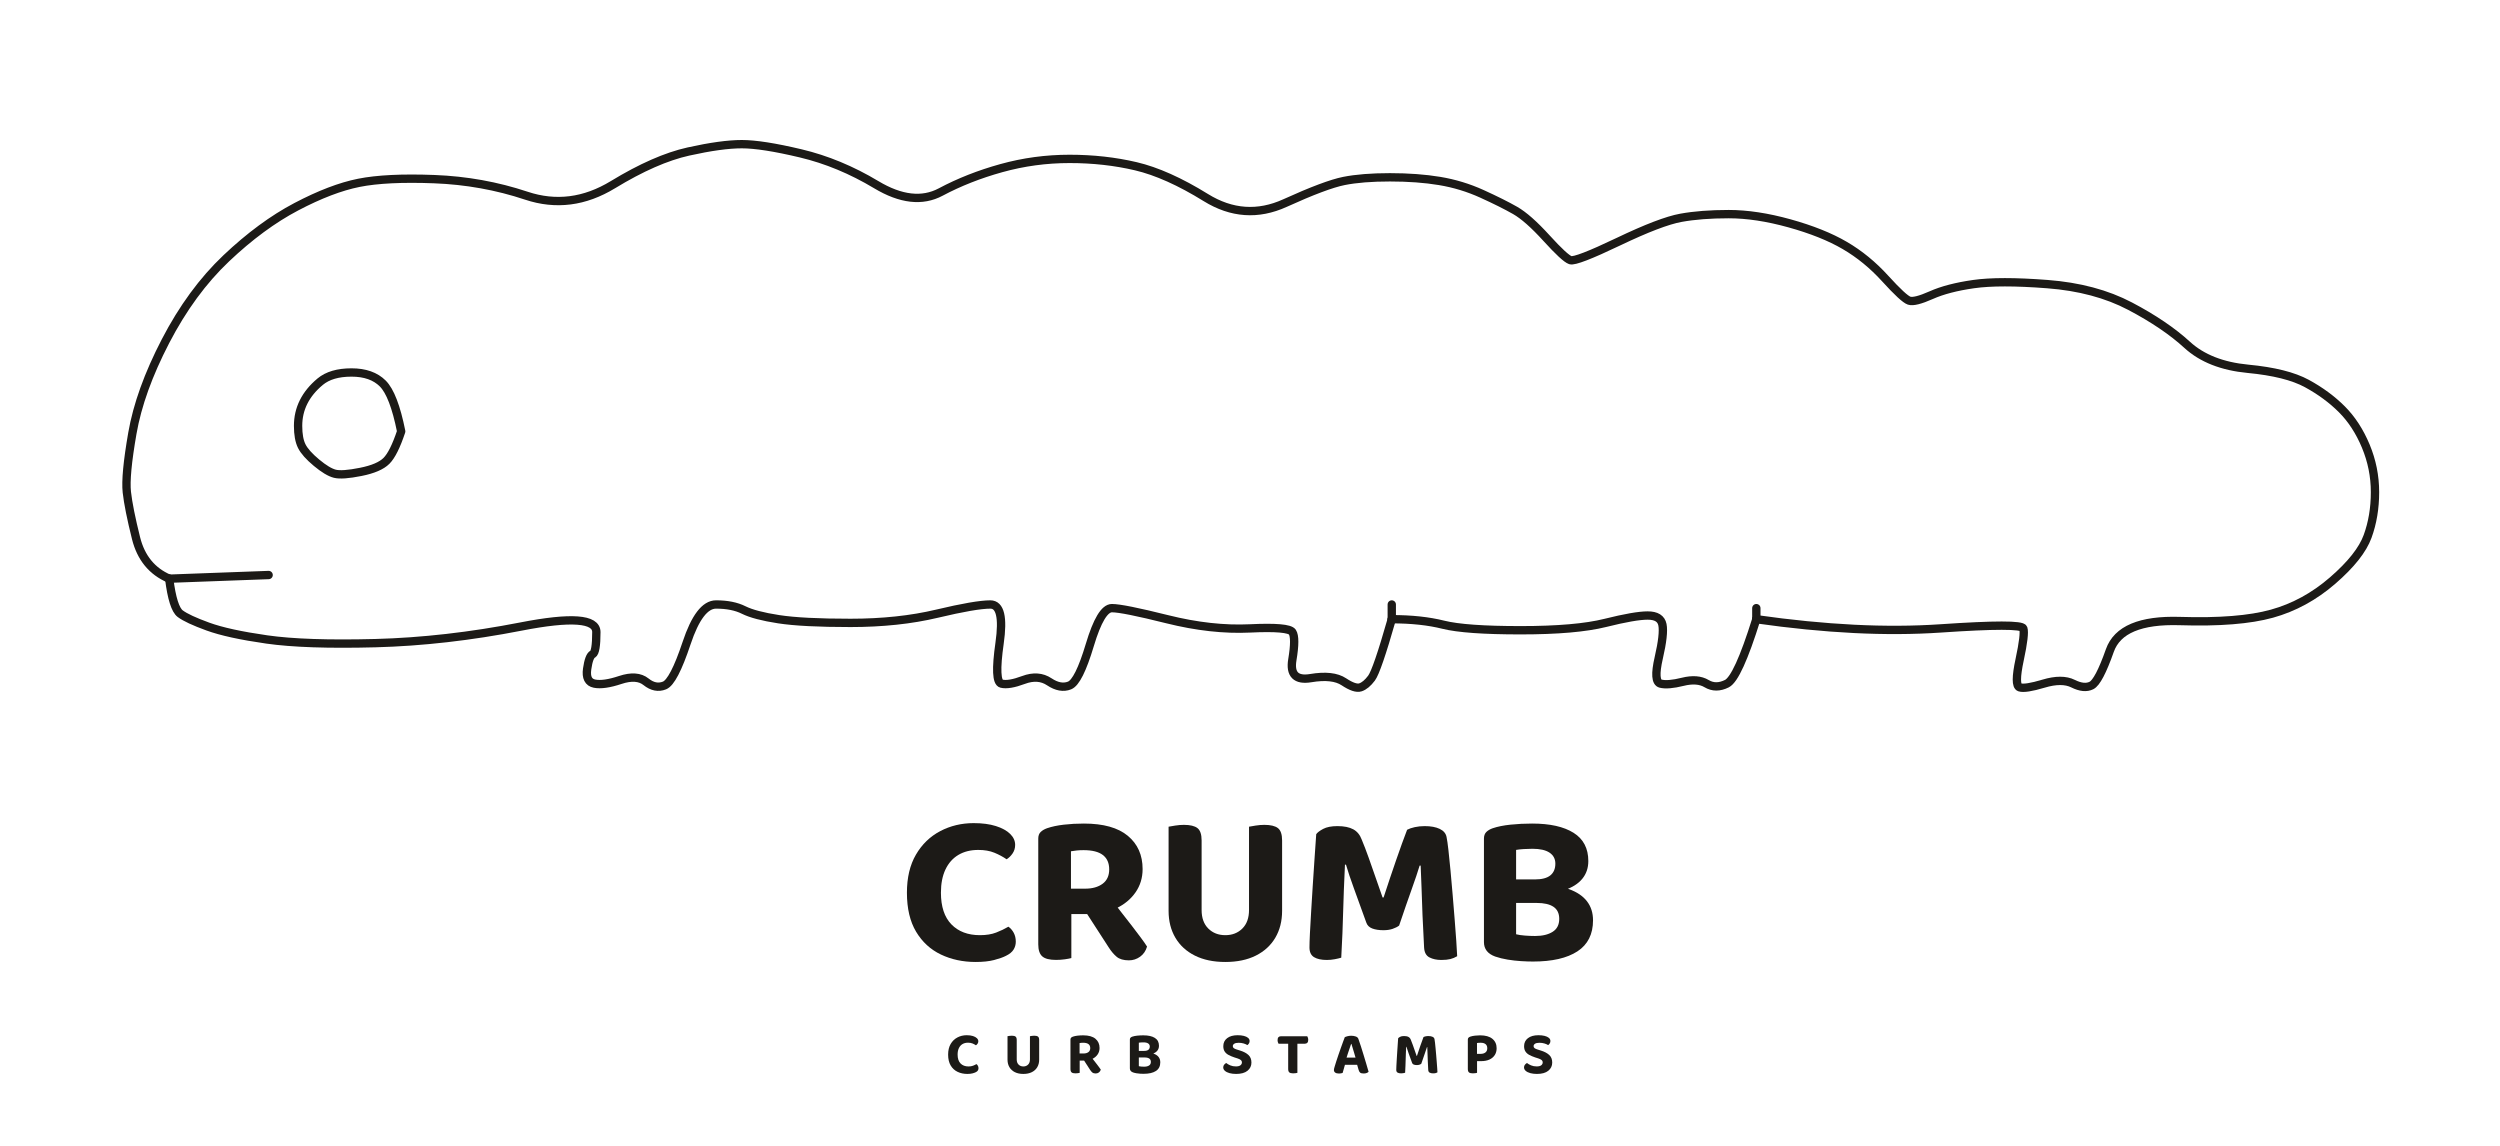
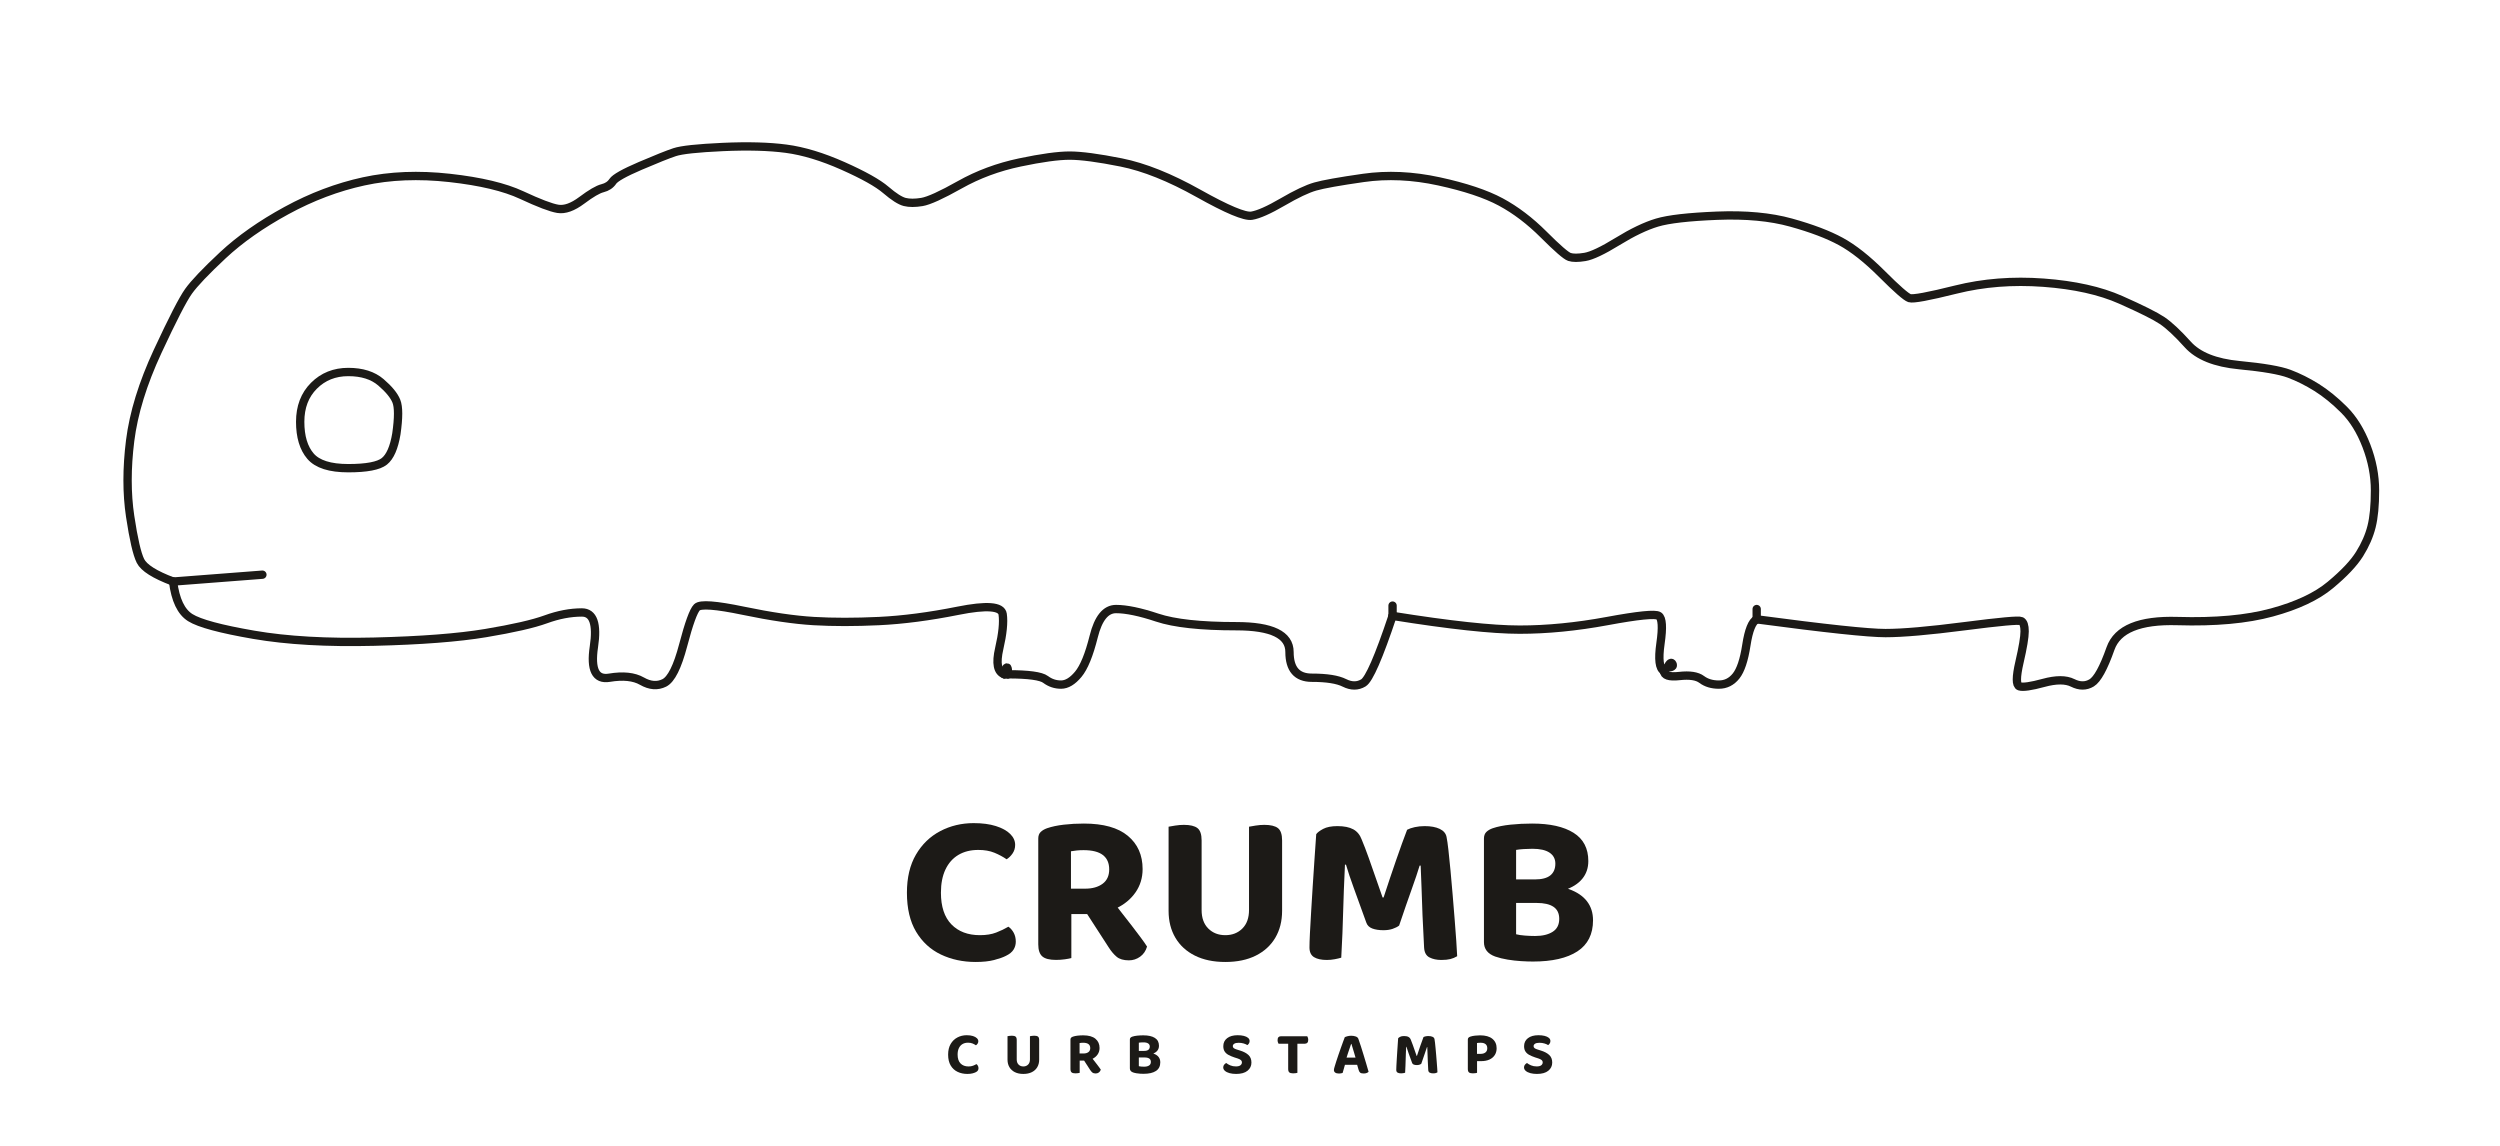
<svg xmlns="http://www.w3.org/2000/svg" viewBox="0 0 1200 550">
  <g fill="none">
    <g fill="none" stroke="#1c1a17" stroke-width="4" stroke-linecap="round" stroke-linejoin="round">
-       <path d="M 128.94 276.01 L 81.21 277.77" />
-       <path d="M 668.05 297.22 L 668.05 290.15" />
-       <path d="M 668.05 297.22 Q 682.19 297.22 692.80 299.87 Q 703.40 302.52 729.92 302.52 Q 756.43 302.52 770.57 298.99 Q 784.71 295.45 790.90 295.45 Q 797.09 295.45 797.97 299.87 Q 798.85 304.29 796.20 315.78 Q 793.55 327.27 797.09 328.15 Q 800.62 329.03 807.69 327.27 Q 814.76 325.50 819.18 328.15 Q 823.60 330.80 828.90 328.15 Q 834.21 325.50 843.04 297.22" />
-       <path d="M 668.05 297.22 Q 660.98 321.96 658.33 325.50 Q 655.68 329.03 653.03 329.92 Q 650.38 330.80 645.07 327.27 Q 639.77 323.73 629.17 325.50 Q 618.56 327.27 620.33 316.66 Q 622.09 306.06 620.33 303.40 Q 618.56 300.75 600.00 301.64 Q 581.44 302.52 560.23 297.22 Q 539.02 291.91 533.72 291.91 Q 528.41 291.91 523.11 309.59 Q 517.81 327.27 513.39 329.03 Q 508.97 330.80 503.67 327.27 Q 498.36 323.73 491.29 326.38 Q 484.22 329.03 480.69 328.15 Q 477.15 327.27 479.80 308.71 Q 482.45 290.15 475.38 290.15 Q 468.31 290.15 449.75 294.57 Q 431.19 298.99 408.22 298.99 Q 385.24 298.99 373.75 297.22 Q 362.26 295.45 356.96 292.80 Q 351.65 290.15 343.70 290.15 Q 335.74 290.15 329.56 308.71 Q 323.37 327.27 318.95 329.03 Q 314.53 330.80 310.11 327.27 Q 305.70 323.73 297.74 326.38 Q 289.79 329.03 285.37 328.15 Q 280.95 327.27 281.83 321.08 Q 282.72 314.89 284.48 314.01 Q 286.25 313.13 286.25 303.40 Q 286.25 293.68 250.02 300.75 Q 213.78 307.82 180.20 308.71 Q 146.61 309.59 128.05 306.94 Q 109.49 304.29 99.77 300.75 Q 90.05 297.22 86.51 294.57 Q 82.98 291.91 81.21 277.77" />
-       <path d="M 843.04 297.22 L 843.04 291.91" />
-       <path d="M 843.04 297.22 Q 892.54 304.29 931.42 301.64 Q 970.31 298.99 971.19 301.64 Q 972.08 304.29 969.43 316.66 Q 966.78 329.03 969.43 329.92 Q 972.08 330.80 980.92 328.15 Q 989.75 325.50 995.06 328.15 Q 1000.36 330.80 1003.90 329.03 Q 1007.43 327.27 1012.73 312.24 Q 1018.04 297.22 1046.32 298.10 Q 1074.60 298.99 1090.51 294.57 Q 1106.42 290.15 1119.67 278.66 Q 1132.93 267.17 1136.46 257.45 Q 1140.00 247.73 1140.00 236.24 Q 1140.00 224.75 1135.58 214.14 Q 1131.16 203.54 1124.09 196.46 Q 1117.02 189.39 1107.30 184.09 Q 1097.58 178.79 1079.02 177.02 Q 1060.46 175.25 1049.85 165.53 Q 1039.25 155.81 1022.45 146.97 Q 1005.66 138.13 982.68 136.37 Q 959.71 134.60 947.33 136.37 Q 934.96 138.13 927.00 141.67 Q 919.05 145.20 916.40 144.32 Q 913.75 143.44 904.91 133.72 Q 896.07 123.99 885.47 117.81 Q 874.86 111.62 858.95 107.20 Q 843.04 102.78 829.79 102.78 Q 816.53 102.78 806.81 104.55 Q 797.09 106.32 776.76 116.04 Q 756.43 125.76 753.78 124.88 Q 751.13 123.99 742.29 114.27 Q 733.45 104.55 727.27 101.01 Q 721.08 97.48 711.36 93.06 Q 701.64 88.64 691.03 86.87 Q 680.43 85.11 667.17 85.11 Q 653.91 85.11 645.07 86.87 Q 636.24 88.64 616.79 97.48 Q 597.35 106.32 578.79 94.83 Q 560.23 83.34 545.20 79.80 Q 530.18 76.27 513.39 76.27 Q 496.60 76.27 480.69 80.69 Q 464.78 85.11 451.52 92.18 Q 438.27 99.25 420.59 88.64 Q 402.91 78.04 384.35 73.62 Q 365.79 69.20 356.07 69.20 Q 346.35 69.20 330.44 72.73 Q 314.53 76.27 294.21 88.64 Q 273.88 101.01 252.67 93.94 Q 231.46 86.87 208.48 85.99 Q 185.50 85.11 172.24 87.76 Q 158.99 90.41 142.19 99.25 Q 125.40 108.09 108.61 123.99 Q 91.82 139.90 79.44 163.76 Q 67.07 187.63 63.54 207.95 Q 60.00 228.28 60.88 236.24 Q 61.77 244.19 65.30 258.33 Q 68.84 272.47 81.21 277.77" />
-       <path d="M 192.57 207.07 Q 189.03 189.39 183.73 184.09 Q 178.43 178.79 168.71 178.79 Q 158.99 178.79 153.68 183.21 Q 148.38 187.63 145.73 192.93 Q 143.08 198.23 143.08 204.42 Q 143.08 210.61 144.84 214.14 Q 146.61 217.68 151.91 222.09 Q 157.22 226.51 160.75 227.40 Q 164.29 228.28 173.13 226.51 Q 181.96 224.75 185.50 221.21 Q 189.03 217.68 192.57 207.07" />
+       <path d="M 125.95 275.85 L 83.08 279.15" />
+       <path d="M 483.76 323.66 L 483.76 322.02" />
+       <path d="M 483.76 323.66 L 482.11 323.66" />
+       <path d="M 483.76 323.66 Q 498.60 323.66 501.89 326.14 Q 505.19 328.61 509.31 328.61 Q 513.44 328.61 517.56 323.66 Q 521.68 318.72 524.98 305.53 Q 528.27 292.34 535.69 292.34 Q 543.11 292.34 555.48 296.46 Q 567.85 300.58 593.40 300.58 Q 618.96 300.58 618.96 312.95 Q 618.96 325.31 629.68 325.31 Q 640.40 325.31 645.34 327.79 Q 650.29 330.26 654.41 327.79 Q 658.53 325.31 668.43 295.63" />
+       <path d="M 798.69 322.02 Q 795.39 320.37 797.04 308.82 Q 798.69 297.28 796.21 295.63 Q 793.74 293.98 771.48 298.11 Q 749.22 302.23 729.44 302.23 Q 709.65 302.23 668.43 295.63" />
+       <path d="M 798.69 322.02 L 800.34 320.37" />
+       <path d="M 798.69 322.02 Q 798.69 325.31 806.11 324.49 Q 813.53 323.66 816.82 326.14 Q 820.12 328.61 825.07 328.61 Q 830.02 328.61 833.31 324.49 Q 836.61 320.37 838.26 309.65 Q 839.91 298.93 843.21 297.28" />
+       <path d="M 83.08 279.15 Q 69.89 274.20 67.42 269.25 Q 64.95 264.31 62.47 247.82 Q 60.00 231.33 62.47 211.54 Q 64.95 191.76 75.66 168.67 Q 86.38 145.59 90.50 139.82 Q 94.63 134.05 106.99 122.50 Q 119.36 110.96 137.50 101.07 Q 155.63 91.18 174.60 87.05 Q 193.56 82.93 215.82 85.40 Q 238.08 87.88 250.44 93.65 Q 262.81 99.42 267.76 100.24 Q 272.70 101.07 279.30 96.12 Q 285.89 91.18 289.19 90.35 Q 292.49 89.53 294.14 87.05 Q 295.79 84.58 307.33 79.63 Q 318.87 74.69 323.82 73.04 Q 328.76 71.39 346.90 70.56 Q 365.04 69.74 377.40 71.39 Q 389.77 73.04 404.61 79.63 Q 419.45 86.23 425.22 91.18 Q 430.99 96.12 434.29 96.95 Q 437.59 97.77 442.53 96.95 Q 447.48 96.12 460.67 88.70 Q 473.86 81.28 489.53 77.98 Q 505.19 74.69 513.44 74.69 Q 521.68 74.69 538.17 77.98 Q 554.66 81.28 575.27 92.82 Q 595.88 104.37 600.82 103.54 Q 605.77 102.72 615.66 96.95 Q 625.56 91.18 631.33 89.53 Q 637.10 87.88 654.41 85.40 Q 671.73 82.93 690.69 87.05 Q 709.65 91.18 720.37 96.95 Q 731.08 102.72 740.98 112.61 Q 750.87 122.50 753.34 123.33 Q 755.82 124.15 760.76 123.33 Q 765.71 122.50 776.43 115.91 Q 787.15 109.31 795.39 106.84 Q 803.63 104.37 824.24 103.54 Q 844.85 102.72 859.69 106.84 Q 874.53 110.96 883.60 115.91 Q 892.67 120.85 903.39 131.57 Q 914.11 142.29 916.58 143.11 Q 919.05 143.94 938.84 138.99 Q 958.63 134.05 980.89 135.69 Q 1003.15 137.34 1017.98 143.94 Q 1032.82 150.53 1037.77 153.83 Q 1042.72 157.13 1050.14 165.37 Q 1057.56 173.62 1074.87 175.27 Q 1092.18 176.92 1098.78 179.39 Q 1105.37 181.86 1111.97 185.98 Q 1118.56 190.11 1125.16 196.70 Q 1131.76 203.30 1135.88 214.02 Q 1140.00 224.73 1140.00 235.45 Q 1140.00 246.17 1138.35 252.76 Q 1136.70 259.36 1132.58 265.95 Q 1128.46 272.55 1118.56 280.79 Q 1108.67 289.04 1090.53 293.98 Q 1072.40 298.93 1045.19 298.11 Q 1017.98 297.28 1013.04 311.30 Q 1008.09 325.31 1003.97 327.79 Q 999.85 330.26 994.90 327.79 Q 989.95 325.31 980.89 327.79 Q 971.82 330.26 969.34 329.44 Q 966.87 328.61 969.34 317.89 Q 971.82 307.18 971.82 303.05 Q 971.82 298.93 970.17 298.11 Q 968.52 297.28 942.96 300.58 Q 917.40 303.88 905.04 303.88 Q 892.67 303.88 843.21 297.28" />
+       <path d="M 83.08 279.15 Q 84.73 292.34 91.33 296.46 Q 97.92 300.58 121.83 304.70 Q 145.74 308.82 179.54 308.00 Q 213.34 307.18 233.13 303.88 Q 252.92 300.58 261.98 297.28 Q 271.05 293.98 279.30 293.98 Q 287.54 293.98 285.07 310.47 Q 282.60 326.96 292.49 325.31 Q 302.38 323.66 308.15 326.96 Q 313.92 330.26 318.87 327.79 Q 323.82 325.31 327.94 309.65 Q 332.06 293.98 334.53 291.51 Q 337.01 289.04 356.79 293.16 Q 376.58 297.28 390.60 298.11 Q 404.61 298.93 421.92 298.11 Q 439.24 297.28 459.85 293.16 Q 480.46 289.04 481.28 294.81 Q 482.11 300.58 479.63 311.30 Q 477.16 322.02 482.11 323.66" />
+       <path d="M 843.21 297.28 L 843.21 292.34" />
+       <path d="M 668.43 290.69 L 668.43 295.63" />
+       <path d="M 482.11 323.66 L 482.11 322.02" />
+       <path d="M 483.76 322.02 L 482.11 322.02" />
+       <path d="M 483.76 322.02 Q 483.76 318.72 482.11 322.02" />
+       <path d="M 800.34 320.37 Q 801.98 317.07 802.81 318.72 Q 803.63 320.37 800.34 320.37" />
+       <path d="M 190.26 208.24 Q 191.91 196.70 190.26 192.58 Q 188.61 188.46 182.84 183.51 Q 177.07 178.56 167.18 178.56 Q 157.28 178.56 150.69 185.16 Q 144.09 191.76 144.09 202.47 Q 144.09 213.19 149.04 218.96 Q 153.98 224.73 167.18 224.73 Q 180.37 224.73 184.49 221.44 Q 188.61 218.14 190.26 208.24" />
    </g>
  </g>
  <g fill="#1c1a17">
    <path d="M487.272 405.554Q487.272 407.854 486.033 409.658Q484.793 411.461 483.175 412.455Q480.575 410.662 477.317 409.315Q474.06 407.967 469.58 407.967Q464.026 407.967 460.01 410.365Q455.993 412.763 453.82 417.35Q451.646 421.936 451.646 428.488Q451.646 438.514 456.674 443.697Q461.701 448.88 470.366 448.88Q474.905 448.88 478.131 447.636Q481.357 446.393 484.036 444.812Q485.629 445.939 486.605 447.782Q487.58 449.625 487.58 452.029Q487.58 454.097 486.494 455.836Q485.409 457.575 482.792 458.827Q480.795 459.859 477.188 460.803Q473.582 461.747 468.319 461.747Q459.134 461.747 451.64 458.174Q444.146 454.6 439.734 447.241Q435.322 439.882 435.322 428.488Q435.322 417.647 439.653 410.224Q443.983 402.8 451.295 398.95Q458.606 395.1 467.375 395.1Q473.569 395.1 478.016 396.506Q482.463 397.912 484.868 400.271Q487.272 402.629 487.272 405.554Z" />
    <path d="M514.063 426.558H520.885Q526.052 426.558 529.234 424.218Q532.417 421.878 532.417 417.302Q532.417 412.751 529.382 410.411Q526.347 408.071 520.111 408.071Q518.41 408.071 516.933 408.212Q515.456 408.354 514.063 408.612ZM522.308 438.767H498.367V402.53Q498.367 400.47 499.528 399.349Q500.688 398.228 502.589 397.55Q506.001 396.377 510.618 395.842Q515.236 395.308 520.265 395.308Q534.293 395.308 541.373 401.205Q548.453 407.101 548.453 417.144Q548.453 423.438 545.053 428.33Q541.652 433.222 535.784 435.995Q529.916 438.767 522.308 438.767ZM519.433 435.036 533.498 431.758Q535.936 435.003 538.503 438.243Q541.07 441.484 543.389 444.516Q545.708 447.549 547.601 450.078Q549.493 452.608 550.583 454.351Q549.693 457.462 547.262 459.214Q544.83 460.965 541.872 460.965Q538.049 460.965 535.996 459.251Q533.943 457.537 532.142 454.688ZM498.367 432.844H514.246V459.871Q513.227 460.158 511.159 460.458Q509.092 460.757 506.895 460.757Q502.236 460.757 500.301 459.07Q498.367 457.383 498.367 453.273Z" />
    <path d="M588.152 461.747Q579.641 461.747 573.536 458.69Q567.431 455.632 564.176 450.103Q560.921 444.575 560.921 437.212V430.343H576.775V436.8Q576.775 442.511 579.98 445.696Q583.185 448.88 588.152 448.88Q593.119 448.88 596.325 445.696Q599.53 442.511 599.53 436.8V430.343H615.409V437.212Q615.409 444.575 612.153 450.103Q608.898 455.632 602.793 458.69Q596.689 461.747 588.152 461.747ZM576.775 433.501H560.921V396.818Q561.994 396.61 564.114 396.271Q566.233 395.932 568.272 395.932Q572.773 395.932 574.774 397.488Q576.775 399.044 576.775 403.416ZM615.409 433.659H599.53V396.818Q600.603 396.61 602.723 396.271Q604.842 395.932 606.881 395.932Q611.382 395.932 613.395 397.488Q615.409 399.044 615.409 403.416Z" />
    <path d="M671.577 444.279Q670.375 445.195 668.467 445.848Q666.56 446.501 664.076 446.501Q660.832 446.501 658.662 445.665Q656.493 444.828 655.815 442.815Q652.279 432.985 649.87 426.396Q647.461 419.806 646.072 415.043H645.577Q645.265 421.578 645.059 427.034Q644.853 432.49 644.714 437.596Q644.574 442.703 644.369 448.042Q644.163 453.381 643.801 459.684Q642.623 460.05 640.726 460.416Q638.829 460.782 636.895 460.782Q632.947 460.782 630.747 459.438Q628.546 458.095 628.546 454.771Q628.546 452.495 628.766 447.971Q628.987 443.447 629.351 437.567Q629.715 431.687 630.116 425.16Q630.518 418.633 630.971 412.235Q631.425 405.837 631.787 400.408Q632.619 399.206 635.127 397.87Q637.636 396.535 641.983 396.535Q646.746 396.535 649.556 398.064Q652.366 399.593 653.618 402.991Q655.216 406.794 656.971 411.729Q658.727 416.665 660.457 421.68Q662.188 426.695 663.631 430.784H664.126Q667.122 421.578 670.144 412.848Q673.166 404.119 675.417 398.286Q676.827 397.529 679.073 397.032Q681.32 396.535 683.832 396.535Q688.279 396.535 691.067 397.868Q693.854 399.202 694.349 401.76Q694.765 403.765 695.245 408.029Q695.726 412.293 696.246 417.868Q696.766 423.442 697.273 429.509Q697.781 435.577 698.236 441.317Q698.692 447.058 699.016 451.682Q699.341 456.306 699.445 458.981Q697.877 459.921 696.165 460.352Q694.453 460.782 691.836 460.782Q688.537 460.782 686.156 459.567Q683.774 458.353 683.566 454.85Q683.1 446.659 682.805 439.321Q682.509 431.982 682.331 425.901Q682.152 419.819 681.919 415.488H681.424Q680.084 419.943 677.634 426.766Q675.184 433.588 671.577 444.279Z" />
    <path d="M745.375 422.123V433.413H722.229V422.123ZM737.604 433.413 738.798 424.736Q747.451 424.736 753.159 426.799Q758.866 428.862 761.76 432.631Q764.653 436.4 764.653 441.738Q764.653 451.755 757.169 456.647Q749.685 461.539 735.836 461.539Q733.345 461.539 730.141 461.344Q726.938 461.148 723.681 460.614Q720.424 460.079 717.691 459.139Q712.295 457.18 712.295 452.221V402.53Q712.295 400.47 713.456 399.337Q714.616 398.203 716.517 397.55Q720.053 396.352 725.085 395.83Q730.116 395.308 735.404 395.308Q748.262 395.308 755.328 399.757Q762.394 404.206 762.394 413.312Q762.394 418.313 759.472 421.847Q756.549 425.38 750.987 427.221Q745.425 429.062 737.442 429.062L736.743 422.123Q741.789 422.123 744.179 420.172Q746.569 418.221 746.569 414.548Q746.569 411.166 743.805 409.29Q741.041 407.414 735.562 407.414Q733.528 407.414 731.337 407.555Q729.147 407.696 727.729 407.954V448.448Q729.434 448.889 731.999 449.082Q734.564 449.275 736.864 449.275Q742.097 449.275 745.265 447.272Q748.433 445.269 748.433 441.055Q748.433 437.149 745.694 435.281Q742.954 433.413 737.604 433.413Z" />
    <path d="M469.588 499.818Q469.588 500.459 469.242 500.962Q468.896 501.465 468.445 501.742Q467.72 501.242 466.812 500.867Q465.904 500.491 464.654 500.491Q463.106 500.491 461.986 501.159Q460.866 501.828 460.26 503.107Q459.654 504.386 459.654 506.213Q459.654 509.009 461.055 510.454Q462.457 511.899 464.874 511.899Q466.139 511.899 467.039 511.552Q467.938 511.206 468.685 510.765Q469.13 511.079 469.402 511.593Q469.674 512.107 469.674 512.777Q469.674 513.354 469.371 513.839Q469.068 514.324 468.338 514.673Q467.782 514.961 466.776 515.224Q465.77 515.487 464.303 515.487Q461.742 515.487 459.652 514.491Q457.562 513.494 456.332 511.442Q455.102 509.39 455.102 506.213Q455.102 503.19 456.309 501.12Q457.517 499.05 459.556 497.976Q461.594 496.903 464.04 496.903Q465.767 496.903 467.007 497.295Q468.247 497.687 468.917 498.345Q469.588 499.002 469.588 499.818Z" />
    <path d="M491.202 515.487Q488.828 515.487 487.126 514.635Q485.424 513.782 484.516 512.24Q483.608 510.699 483.608 508.646V506.73H488.029V508.531Q488.029 510.123 488.923 511.011Q489.817 511.899 491.202 511.899Q492.587 511.899 493.481 511.011Q494.374 510.123 494.374 508.531V506.73H498.802V508.646Q498.802 510.699 497.894 512.24Q496.987 513.782 495.284 514.635Q493.582 515.487 491.202 515.487ZM488.029 507.611H483.608V497.382Q483.908 497.324 484.499 497.229Q485.09 497.135 485.658 497.135Q486.913 497.135 487.471 497.569Q488.029 498.003 488.029 499.222ZM498.802 507.655H494.374V497.382Q494.674 497.324 495.265 497.229Q495.856 497.135 496.424 497.135Q497.679 497.135 498.241 497.569Q498.802 498.003 498.802 499.222Z" />
    <path d="M518.198 505.675H520.101Q521.541 505.675 522.429 505.022Q523.316 504.37 523.316 503.094Q523.316 501.825 522.47 501.172Q521.624 500.52 519.885 500.52Q519.41 500.52 518.999 500.559Q518.587 500.599 518.198 500.671ZM520.497 509.079H513.822V498.975Q513.822 498.4 514.145 498.088Q514.469 497.775 514.999 497.586Q515.95 497.259 517.238 497.11Q518.525 496.961 519.928 496.961Q523.839 496.961 525.814 498.605Q527.788 500.249 527.788 503.05Q527.788 504.805 526.84 506.169Q525.891 507.533 524.255 508.306Q522.619 509.079 520.497 509.079ZM519.696 508.039 523.618 507.125Q524.298 508.03 525.013 508.933Q525.729 509.837 526.376 510.682Q527.022 511.528 527.55 512.233Q528.078 512.939 528.382 513.425Q528.134 514.292 527.456 514.781Q526.778 515.269 525.953 515.269Q524.887 515.269 524.314 514.791Q523.742 514.313 523.24 513.519ZM513.822 507.428H518.249V514.964Q517.965 515.044 517.389 515.128Q516.812 515.211 516.2 515.211Q514.9 515.211 514.361 514.741Q513.822 514.27 513.822 513.124Z" />
    <path d="M551.562 504.438V507.586H545.108V504.438ZM549.395 507.586 549.728 505.167Q552.141 505.167 553.732 505.742Q555.324 506.317 556.131 507.368Q556.937 508.419 556.937 509.908Q556.937 512.701 554.85 514.065Q552.764 515.429 548.902 515.429Q548.207 515.429 547.314 515.375Q546.421 515.32 545.512 515.171Q544.604 515.022 543.842 514.76Q542.338 514.214 542.338 512.831V498.975Q542.338 498.4 542.661 498.084Q542.985 497.768 543.515 497.586Q544.501 497.252 545.904 497.106Q547.307 496.961 548.781 496.961Q552.367 496.961 554.337 498.201Q556.307 499.442 556.307 501.981Q556.307 503.376 555.493 504.361Q554.678 505.346 553.127 505.86Q551.576 506.373 549.35 506.373L549.155 504.438Q550.562 504.438 551.228 503.894Q551.895 503.35 551.895 502.326Q551.895 501.383 551.124 500.86Q550.353 500.336 548.825 500.336Q548.258 500.336 547.647 500.376Q547.037 500.415 546.641 500.487V511.779Q547.117 511.902 547.832 511.956Q548.547 512.01 549.189 512.01Q550.648 512.01 551.531 511.451Q552.414 510.892 552.414 509.717Q552.414 508.628 551.651 508.107Q550.887 507.586 549.395 507.586Z" />
    <path d="M593.212 511.884Q594.759 511.884 595.439 511.319Q596.12 510.754 596.12 509.98Q596.12 509.253 595.583 508.812Q595.046 508.371 594.01 508.039L592.479 507.549Q590.909 507.018 589.712 506.379Q588.515 505.741 587.85 504.735Q587.184 503.729 587.184 502.166Q587.184 499.756 589.017 498.33Q590.85 496.903 594.099 496.903Q595.753 496.903 597.04 497.225Q598.328 497.548 599.071 498.169Q599.815 498.79 599.815 499.701Q599.815 500.342 599.502 500.834Q599.189 501.326 598.737 501.654Q598.078 501.206 596.967 500.871Q595.856 500.535 594.538 500.535Q593.143 500.535 592.443 500.988Q591.744 501.441 591.744 502.166Q591.744 502.74 592.212 503.102Q592.68 503.465 593.614 503.753L595.206 504.253Q597.85 505.067 599.269 506.406Q600.687 507.745 600.687 510.024Q600.687 512.447 598.799 513.967Q596.912 515.487 593.344 515.487Q591.575 515.487 590.179 515.107Q588.782 514.726 587.966 514.011Q587.149 513.295 587.149 512.34Q587.149 511.583 587.597 511.051Q588.044 510.519 588.583 510.242Q589.36 510.88 590.545 511.382Q591.73 511.884 593.212 511.884Z" />
    <path d="M618.561 500.978 618.527 497.412H627.488Q627.663 497.682 627.805 498.142Q627.947 498.601 627.947 499.134Q627.947 500.06 627.528 500.519Q627.108 500.978 626.387 500.978ZM622.631 497.412 622.666 500.978H613.698Q613.522 500.701 613.38 500.241Q613.238 499.782 613.238 499.25Q613.238 498.294 613.658 497.853Q614.077 497.412 614.798 497.412ZM618.327 500.195H622.748V514.964Q622.471 515.044 621.891 515.128Q621.311 515.211 620.705 515.211Q619.406 515.211 618.867 514.741Q618.327 514.27 618.327 513.124Z" />
    <path d="M648.686 501.09H648.526Q648.224 502 647.838 503.131Q647.453 504.262 647.039 505.494Q646.625 506.727 646.25 507.955L645.731 510.55Q645.557 511.116 645.395 511.723Q645.233 512.33 645.064 512.91Q644.896 513.49 644.745 514.02Q644.594 514.55 644.471 514.992Q644.136 515.101 643.731 515.2Q643.326 515.298 642.765 515.298Q641.551 515.298 640.913 514.853Q640.275 514.408 640.275 513.593Q640.275 513.222 640.384 512.847Q640.493 512.472 640.631 511.977Q640.891 511.035 641.366 509.581Q641.84 508.127 642.416 506.434Q642.992 504.741 643.582 503.082Q644.172 501.423 644.677 500.039Q645.183 498.654 645.492 497.858Q645.922 497.609 646.805 497.383Q647.688 497.157 648.555 497.157Q649.797 497.157 650.785 497.518Q651.773 497.88 652.028 498.682Q652.592 500.21 653.235 502.231Q653.879 504.253 654.547 506.448Q655.216 508.643 655.834 510.719Q656.453 512.795 656.922 514.454Q656.609 514.803 656 515.039Q655.391 515.276 654.566 515.276Q653.354 515.276 652.866 514.853Q652.377 514.43 652.13 513.542L651.197 510.292L650.7 507.827Q650.341 506.542 649.97 505.317Q649.6 504.093 649.273 503.007Q648.946 501.922 648.686 501.09ZM643.806 511.095 645.508 507.654H652.299L652.873 511.095Z" />
    <path d="M682.205 510.616Q681.87 510.872 681.338 511.054Q680.807 511.236 680.114 511.236Q679.209 511.236 678.604 511.003Q677.999 510.769 677.81 510.208Q676.824 507.467 676.153 505.63Q675.481 503.792 675.094 502.464H674.955Q674.868 504.286 674.811 505.808Q674.754 507.329 674.715 508.753Q674.676 510.177 674.618 511.666Q674.561 513.154 674.46 514.912Q674.132 515.014 673.603 515.116Q673.074 515.218 672.535 515.218Q671.434 515.218 670.82 514.843Q670.206 514.469 670.206 513.542Q670.206 512.907 670.268 511.646Q670.329 510.384 670.431 508.745Q670.532 507.105 670.644 505.285Q670.756 503.465 670.883 501.681Q671.009 499.897 671.11 498.383Q671.342 498.048 672.042 497.675Q672.741 497.303 673.953 497.303Q675.281 497.303 676.065 497.729Q676.849 498.156 677.198 499.103Q677.643 500.164 678.133 501.54Q678.622 502.916 679.105 504.315Q679.587 505.713 679.99 506.853H680.128Q680.963 504.286 681.806 501.852Q682.649 499.418 683.276 497.791Q683.669 497.58 684.296 497.442Q684.922 497.303 685.623 497.303Q686.863 497.303 687.64 497.675Q688.417 498.047 688.555 498.76Q688.671 499.319 688.805 500.508Q688.939 501.697 689.084 503.252Q689.229 504.806 689.371 506.498Q689.512 508.19 689.639 509.79Q689.766 511.391 689.857 512.681Q689.947 513.97 689.976 514.716Q689.539 514.978 689.062 515.098Q688.584 515.218 687.855 515.218Q686.935 515.218 686.271 514.879Q685.607 514.541 685.549 513.564Q685.419 511.28 685.336 509.234Q685.254 507.187 685.204 505.492Q685.154 503.796 685.089 502.588H684.951Q684.578 503.83 683.894 505.733Q683.211 507.635 682.205 510.616Z" />
    <path d="M708.958 505.853H710.691Q712.152 505.853 713.02 505.168Q713.888 504.483 713.888 503.173Q713.888 501.862 713.075 501.191Q712.261 500.52 710.719 500.52Q710.179 500.52 709.763 500.548Q709.347 500.577 708.958 500.648ZM710.969 509.346H704.56V498.975Q704.56 498.4 704.883 498.088Q705.207 497.775 705.737 497.586Q706.688 497.259 708.013 497.11Q709.338 496.961 710.424 496.961Q714.328 496.961 716.355 498.634Q718.382 500.306 718.382 503.166Q718.382 505.03 717.492 506.419Q716.603 507.808 714.949 508.577Q713.294 509.346 710.969 509.346ZM704.56 507.4H708.987V514.964Q708.703 515.044 708.127 515.128Q707.55 515.211 706.938 515.211Q705.638 515.211 705.099 514.741Q704.56 514.27 704.56 513.124Z" />
    <path d="M737.59 511.884Q739.137 511.884 739.817 511.319Q740.498 510.754 740.498 509.98Q740.498 509.253 739.961 508.812Q739.424 508.371 738.388 508.039L736.857 507.549Q735.287 507.018 734.09 506.379Q732.893 505.741 732.228 504.735Q731.562 503.729 731.562 502.166Q731.562 499.756 733.395 498.33Q735.228 496.903 738.477 496.903Q740.131 496.903 741.418 497.225Q742.706 497.548 743.449 498.169Q744.193 498.79 744.193 499.701Q744.193 500.342 743.88 500.834Q743.567 501.326 743.115 501.654Q742.456 501.206 741.345 500.871Q740.234 500.535 738.916 500.535Q737.521 500.535 736.821 500.988Q736.122 501.441 736.122 502.166Q736.122 502.74 736.59 503.102Q737.058 503.465 737.992 503.753L739.584 504.253Q742.228 505.067 743.647 506.406Q745.065 507.745 745.065 510.024Q745.065 512.447 743.177 513.967Q741.29 515.487 737.722 515.487Q735.953 515.487 734.557 515.107Q733.16 514.726 732.344 514.011Q731.527 513.295 731.527 512.34Q731.527 511.583 731.975 511.051Q732.422 510.519 732.961 510.242Q733.738 510.88 734.923 511.382Q736.108 511.884 737.59 511.884Z" />
  </g>
</svg>
